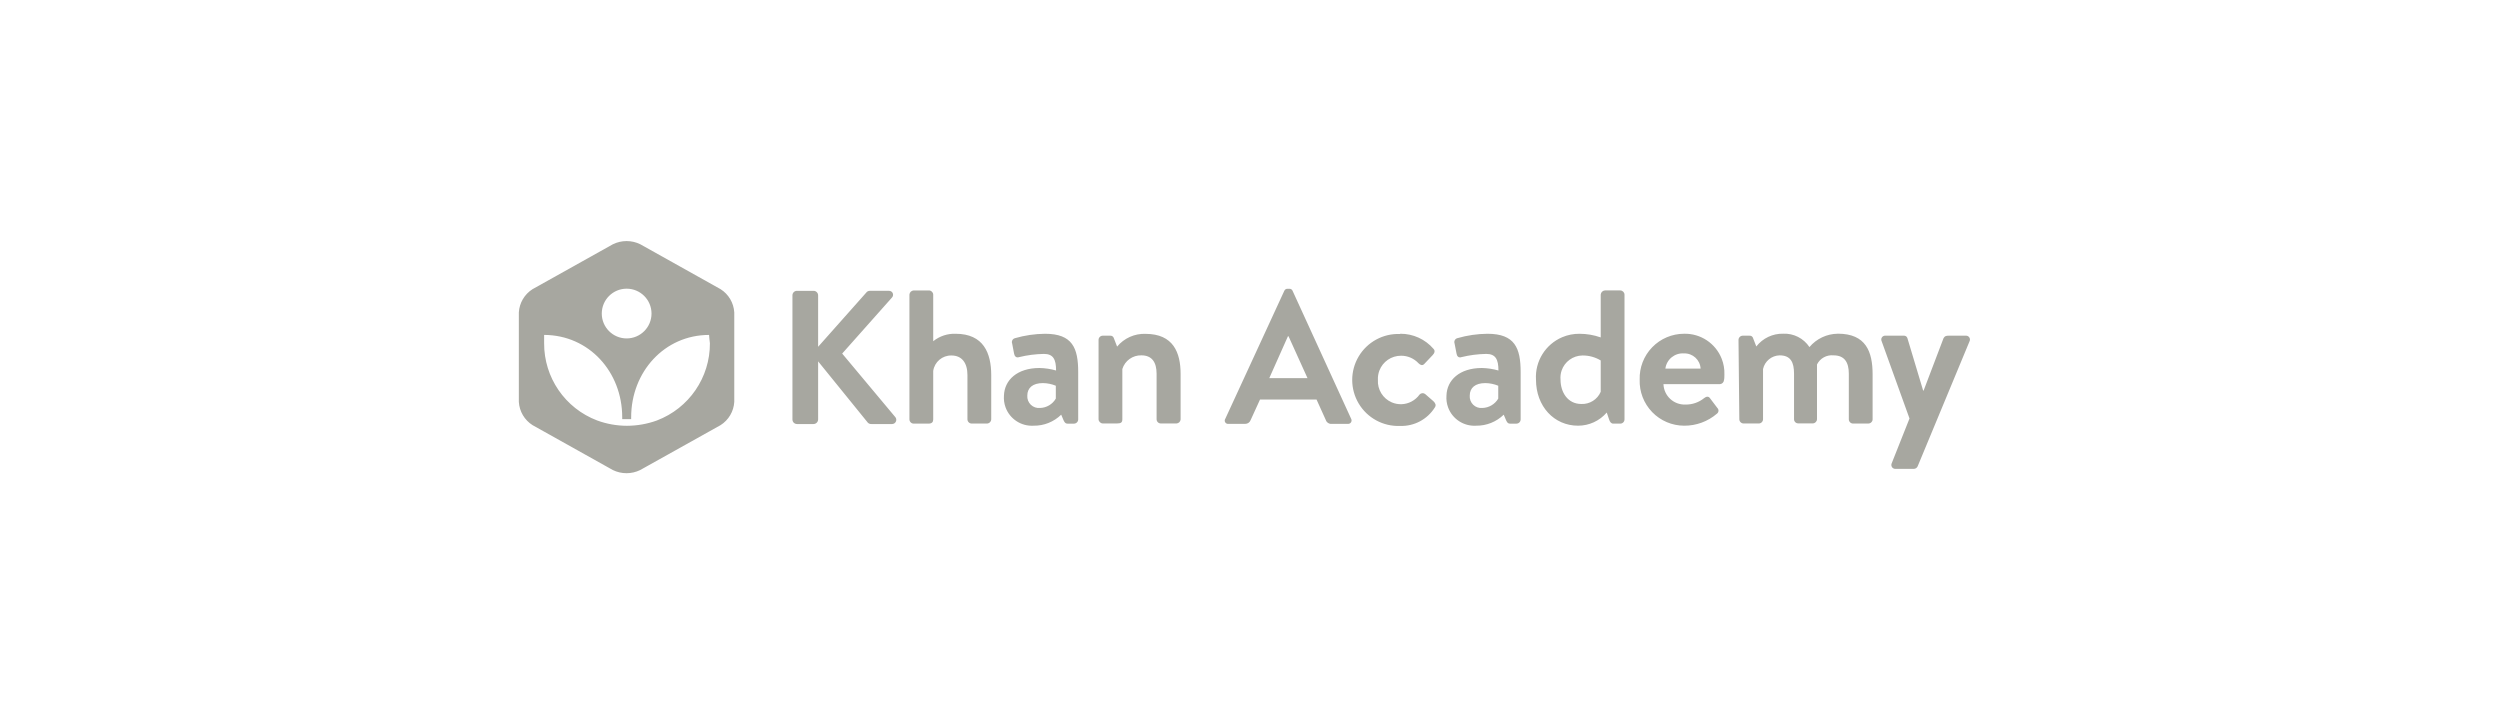
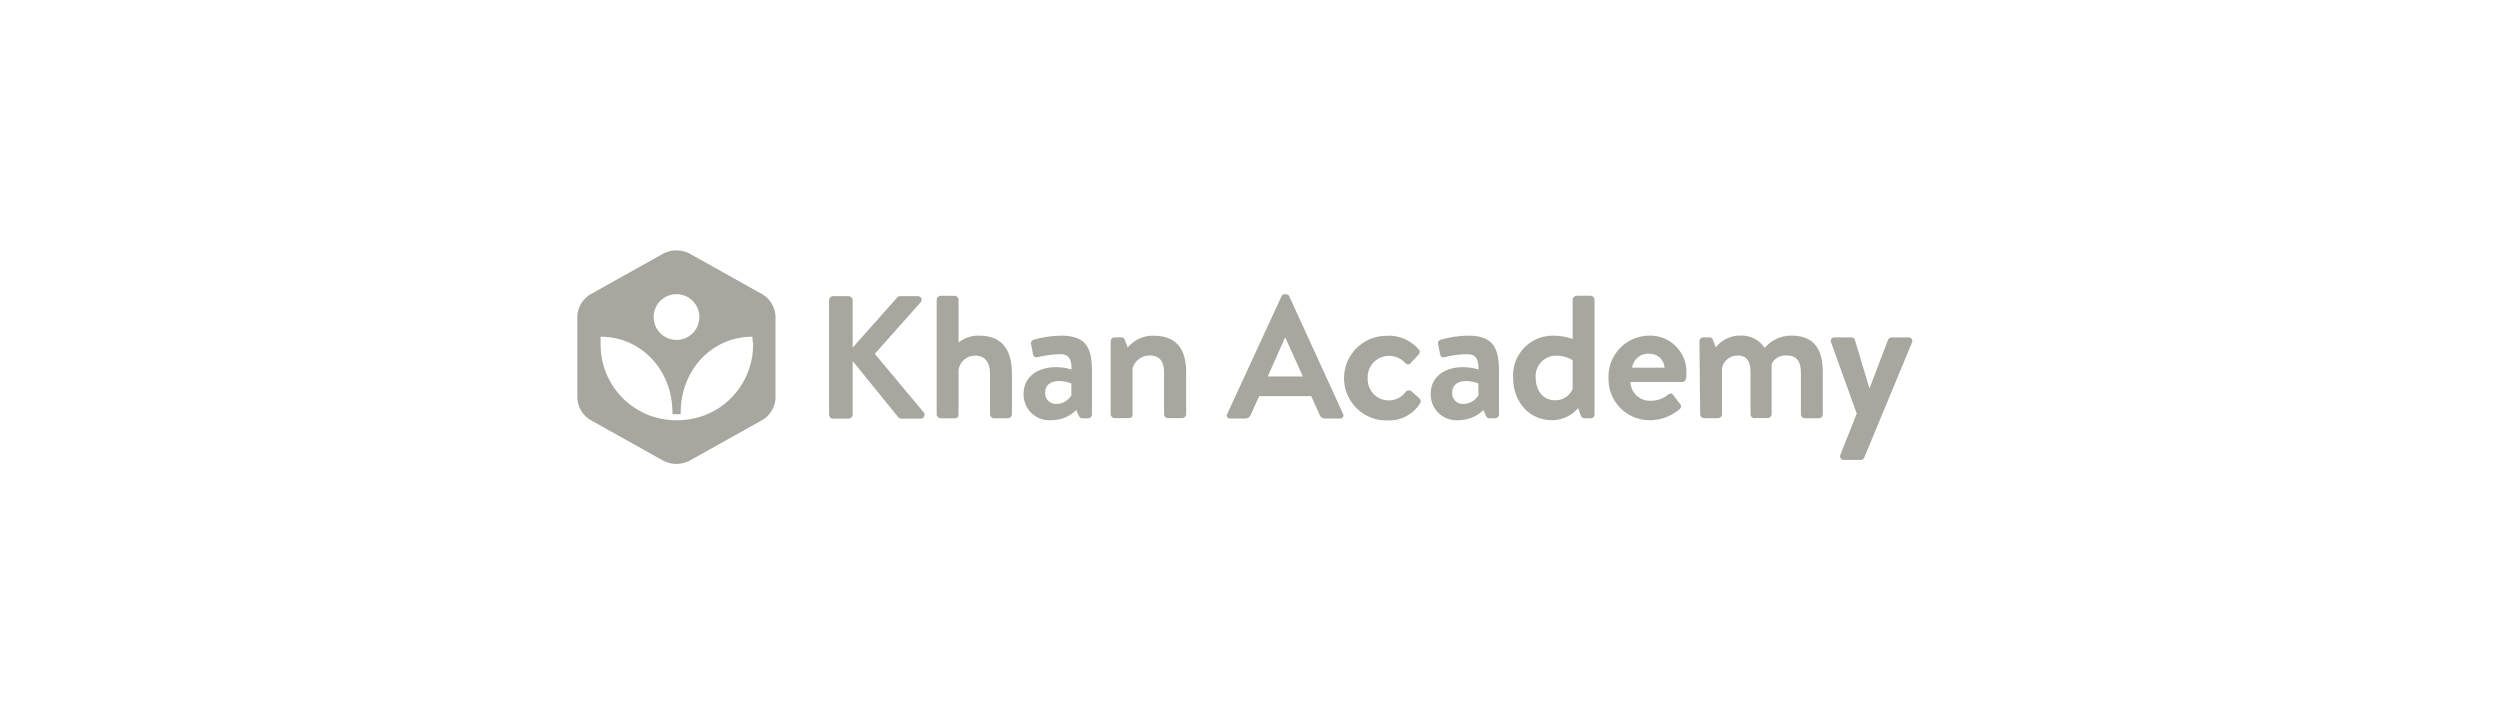
<svg xmlns="http://www.w3.org/2000/svg" width="140" height="40" fill="currentColor" viewBox="0 0 140 40">
-   <path fill="#A7A7A0" d="M35.09 13.5c.265 0 .527.061.765.178l4.498 2.516a1.654 1.654 0 0 1 .766 1.3v5.013a1.653 1.653 0 0 1-.766 1.3l-4.502 2.515a1.741 1.741 0 0 1-1.532 0l-4.498-2.515a1.655 1.655 0 0 1-.766-1.3v-5.014a1.655 1.655 0 0 1 .766-1.299l4.502-2.516c.239-.117.502-.178.767-.178Zm71.521 5.298a.195.195 0 0 1 .204.139l.882 2.938h.024l1.118-2.939c.074-.13.158-.138.311-.138h.928a.218.218 0 0 1 .203.096.22.22 0 0 1 .011.224l-2.901 6.99a.26.26 0 0 1-.085.106.25.25 0 0 1-.129.043h-1.021a.224.224 0 0 1-.206-.1.217.217 0 0 1-.035-.114.23.23 0 0 1 .027-.115l.99-2.493-1.556-4.317a.213.213 0 0 1-.025-.113.217.217 0 0 1 .239-.207h1.021ZM78.42 18.69a2.434 2.434 0 0 1 1.856.845c.107.107.056.247-.05.354l-.464.49c-.107.117-.223.061-.32-.031a1.321 1.321 0 0 0-.98-.427 1.293 1.293 0 0 0-1.219.836 1.29 1.29 0 0 0-.08.514 1.288 1.288 0 0 0 .777 1.262 1.285 1.285 0 0 0 1.1-.044 1.31 1.31 0 0 0 .457-.396.232.232 0 0 1 .306-.032l.465.404c.115.107.17.227.083.352a2.207 2.207 0 0 1-1.95 1.035 2.576 2.576 0 1 1 0-5.148l.019-.014Zm-38.712.066c-2.497 0-4.363 2.07-4.363 4.61v.106h-.501v-.107c0-2.539-1.857-4.6-4.373-4.61v.465a4.602 4.602 0 0 0 2.97 4.326 4.868 4.868 0 0 0 1.667.298 4.96 4.96 0 0 0 1.68-.298 4.605 4.605 0 0 0 2.967-4.326c-.023-.149-.033-.306-.047-.464Zm18.815-.065c1.536 0 1.856.799 1.856 2.145v2.65a.238.238 0 0 1-.236.238h-.363c-.083 0-.148-.033-.213-.172l-.14-.33a2.162 2.162 0 0 1-1.545.617 1.57 1.57 0 0 1-1.57-1.025 1.572 1.572 0 0 1-.091-.66c.028-.872.742-1.546 1.99-1.546.315.006.627.053.929.14 0-.627-.158-.928-.682-.929a6.27 6.27 0 0 0-1.393.181c-.162.056-.256-.06-.279-.208l-.106-.558a.226.226 0 0 1-.015-.093.225.225 0 0 1 .173-.203 6.261 6.261 0 0 1 1.684-.247Zm24.776 0c1.532 0 1.857.799 1.857 2.145v2.65a.237.237 0 0 1-.232.238h-.363c-.087 0-.148-.033-.212-.172l-.14-.33a2.173 2.173 0 0 1-1.546.617 1.57 1.57 0 0 1-1.57-1.025 1.568 1.568 0 0 1-.091-.66c.023-.872.738-1.546 1.981-1.546.315.006.627.054.93.14 0-.627-.164-.929-.683-.929a6.27 6.27 0 0 0-1.393.181c-.158.056-.255-.06-.273-.208l-.108-.558a.225.225 0 0 1 .158-.297 6.26 6.26 0 0 1 1.685-.246Zm7.436-2.427a.241.241 0 0 1 .237.231v6.991a.236.236 0 0 1-.237.237h-.394c-.116 0-.19-.098-.233-.237l-.13-.385a2.113 2.113 0 0 1-1.606.738c-1.346 0-2.357-1.087-2.357-2.581a2.423 2.423 0 0 1 1.472-2.376 2.42 2.42 0 0 1 .97-.19c.402 0 .803.069 1.183.203v-2.4a.253.253 0 0 1 .232-.231h.863Zm3.57 2.426a2.209 2.209 0 0 1 2.11 1.4c.11.28.162.58.151.88 0 .074 0 .246-.023.32a.247.247 0 0 1-.074.155.247.247 0 0 1-.158.068h-3.157a1.186 1.186 0 0 0 1.226 1.142 1.62 1.62 0 0 0 1.054-.362c.12-.098.246-.107.32 0l.418.553a.209.209 0 0 1-.024.32 2.787 2.787 0 0 1-1.834.673 2.496 2.496 0 0 1-2.492-2.581 2.49 2.49 0 0 1 2.484-2.568ZM45.56 16.286a.255.255 0 0 1 .255.256v2.878l2.688-3.026a.247.247 0 0 1 .209-.108h1.067a.225.225 0 0 1 .215.133.225.225 0 0 1-.048.248L47.162 19.8l2.985 3.57a.237.237 0 0 1-.19.376h-1.161a.259.259 0 0 1-.195-.074l-2.786-3.436v3.25a.26.26 0 0 1-.255.26h-.928a.256.256 0 0 1-.099-.02.255.255 0 0 1-.084-.056.258.258 0 0 1-.072-.184V16.52a.25.25 0 0 1 .255-.233h.928Zm26.648-.115a.183.183 0 0 1 .107.03c.032.02.056.05.07.086l3.282 7.171a.192.192 0 0 1-.009.192.192.192 0 0 1-.075.067.191.191 0 0 1-.098.02h-.927a.308.308 0 0 1-.312-.214l-.52-1.15h-3.165l-.525 1.15a.321.321 0 0 1-.306.214h-.928a.189.189 0 0 1-.19-.086.186.186 0 0 1 .008-.207l3.3-7.157a.186.186 0 0 1 .182-.116h.106Zm-20.185.093a.242.242 0 0 1 .237.231v2.614a1.888 1.888 0 0 1 1.253-.418c1.569 0 1.996 1.086 1.996 2.32v2.47a.247.247 0 0 1-.236.238h-.865a.238.238 0 0 1-.231-.238v-2.478c0-.682-.312-1.096-.897-1.096a1.012 1.012 0 0 0-1.02.863v2.716c0 .14-.066.236-.26.237h-.84a.242.242 0 0 1-.232-.237v-6.99a.25.25 0 0 1 .231-.231h.864Zm50.894 2.422c1.573 0 1.949 1.003 1.949 2.28v2.515a.246.246 0 0 1-.019.093.248.248 0 0 1-.227.145h-.853a.238.238 0 0 1-.233-.238V20.93c0-.636-.237-1.03-.854-1.03a.928.928 0 0 0-.928.51v3.064a.24.24 0 0 1-.232.236h-.818a.233.233 0 0 1-.22-.145.235.235 0 0 1-.016-.091V20.93c0-.636-.181-1.03-.808-1.03a.976.976 0 0 0-.928.765v2.813a.24.24 0 0 1-.232.237h-.863a.242.242 0 0 1-.233-.236l-.046-4.443a.238.238 0 0 1 .232-.237h.386a.185.185 0 0 1 .125.033.185.185 0 0 1 .074.107l.18.463a1.858 1.858 0 0 1 1.504-.715 1.676 1.676 0 0 1 1.472.749 2.103 2.103 0 0 1 1.588-.748Zm-38.77.01c1.563 0 1.967 1.053 1.967 2.246v2.55a.241.241 0 0 1-.072.152.241.241 0 0 1-.155.07h-.882a.237.237 0 0 1-.236-.237v-2.548c0-.636-.256-1.03-.85-1.03a1.088 1.088 0 0 0-1.068.765v2.813c0 .18-.074.237-.306.237h-.79a.247.247 0 0 1-.236-.237v-4.443a.237.237 0 0 1 .237-.236h.417a.196.196 0 0 1 .205.148l.18.464a1.979 1.979 0 0 1 1.589-.715Zm-5.745 2.757c-.566 0-.873.265-.873.701a.652.652 0 0 0 .197.513.652.652 0 0 0 .518.179 1.052 1.052 0 0 0 .882-.525v-.72a1.965 1.965 0 0 0-.724-.148Zm24.777 0c-.567 0-.873.265-.873.701a.645.645 0 0 0 .71.692 1.064 1.064 0 0 0 .886-.525v-.72a1.965 1.965 0 0 0-.723-.148Zm5.435-1.546a1.248 1.248 0 0 0-1.165.847 1.243 1.243 0 0 0-.06.504c0 .696.394 1.365 1.165 1.365a1.128 1.128 0 0 0 1.086-.683v-1.755a1.941 1.941 0 0 0-1.026-.278ZM71.08 21.175h2.14l-1.063-2.345h-.032l-1.045 2.345Zm23.226-1.384a.98.98 0 0 0-1.045.85h1.973a.902.902 0 0 0-.928-.85Zm-59.214-3.625a1.393 1.393 0 1 0 0 2.786 1.393 1.393 0 0 0 0-2.786Z" />
+   <g transform="translate(5.6 1.6) scale(0.92)">
+     <path fill="#A7A7A0" d="M35.09 13.5c.265 0 .527.061.765.178l4.498 2.516a1.654 1.654 0 0 1 .766 1.3v5.013a1.653 1.653 0 0 1-.766 1.3l-4.502 2.515a1.741 1.741 0 0 1-1.532 0l-4.498-2.515a1.655 1.655 0 0 1-.766-1.3v-5.014a1.655 1.655 0 0 1 .766-1.299l4.502-2.516c.239-.117.502-.178.767-.178Zm71.521 5.298a.195.195 0 0 1 .204.139l.882 2.938h.024l1.118-2.939c.074-.13.158-.138.311-.138h.928a.218.218 0 0 1 .203.096.22.22 0 0 1 .011.224l-2.901 6.99a.26.26 0 0 1-.085.106.25.25 0 0 1-.129.043h-1.021a.224.224 0 0 1-.206-.1.217.217 0 0 1-.035-.114.23.23 0 0 1 .027-.115l.99-2.493-1.556-4.317a.213.213 0 0 1-.025-.113.217.217 0 0 1 .239-.207h1.021ZM78.42 18.69a2.434 2.434 0 0 1 1.856.845c.107.107.056.247-.05.354l-.464.49c-.107.117-.223.061-.32-.031a1.321 1.321 0 0 0-.98-.427 1.293 1.293 0 0 0-1.219.836 1.29 1.29 0 0 0-.08.514 1.288 1.288 0 0 0 .777 1.262 1.285 1.285 0 0 0 1.1-.044 1.31 1.31 0 0 0 .457-.396.232.232 0 0 1 .306-.032l.465.404c.115.107.17.227.083.352a2.207 2.207 0 0 1-1.95 1.035 2.576 2.576 0 1 1 0-5.148l.019-.014Zm-38.712.066c-2.497 0-4.363 2.07-4.363 4.61v.106h-.501v-.107c0-2.539-1.857-4.6-4.373-4.61v.465a4.602 4.602 0 0 0 2.97 4.326 4.868 4.868 0 0 0 1.667.298 4.96 4.96 0 0 0 1.68-.298 4.605 4.605 0 0 0 2.967-4.326c-.023-.149-.033-.306-.047-.464Zm18.815-.065c1.536 0 1.856.799 1.856 2.145v2.65a.238.238 0 0 1-.236.238h-.363c-.083 0-.148-.033-.213-.172l-.14-.33a2.162 2.162 0 0 1-1.545.617 1.57 1.57 0 0 1-1.57-1.025 1.572 1.572 0 0 1-.091-.66c.028-.872.742-1.546 1.99-1.546.315.006.627.053.929.14 0-.627-.158-.928-.682-.929a6.27 6.27 0 0 0-1.393.181c-.162.056-.256-.06-.279-.208l-.106-.558a.226.226 0 0 1-.015-.093.225.225 0 0 1 .173-.203 6.261 6.261 0 0 1 1.684-.247Zm24.776 0c1.532 0 1.857.799 1.857 2.145v2.65a.237.237 0 0 1-.232.238h-.363c-.087 0-.148-.033-.212-.172l-.14-.33a2.173 2.173 0 0 1-1.546.617 1.57 1.57 0 0 1-1.57-1.025 1.568 1.568 0 0 1-.091-.66c.023-.872.738-1.546 1.981-1.546.315.006.627.054.93.14 0-.627-.164-.929-.683-.929a6.27 6.27 0 0 0-1.393.181c-.158.056-.255-.06-.273-.208l-.108-.558a.225.225 0 0 1 .158-.297 6.26 6.26 0 0 1 1.685-.246Zm7.436-2.427a.241.241 0 0 1 .237.231v6.991a.236.236 0 0 1-.237.237h-.394c-.116 0-.19-.098-.233-.237l-.13-.385a2.113 2.113 0 0 1-1.606.738c-1.346 0-2.357-1.087-2.357-2.581a2.423 2.423 0 0 1 1.472-2.376 2.42 2.42 0 0 1 .97-.19c.402 0 .803.069 1.183.203v-2.4a.253.253 0 0 1 .232-.231h.863Zm3.57 2.426a2.209 2.209 0 0 1 2.11 1.4c.11.28.162.58.151.88 0 .074 0 .246-.023.32a.247.247 0 0 1-.074.155.247.247 0 0 1-.158.068h-3.157a1.186 1.186 0 0 0 1.226 1.142 1.62 1.62 0 0 0 1.054-.362c.12-.098.246-.107.32 0l.418.553a.209.209 0 0 1-.024.32 2.787 2.787 0 0 1-1.834.673 2.496 2.496 0 0 1-2.492-2.581 2.49 2.49 0 0 1 2.484-2.568ZM45.56 16.286a.255.255 0 0 1 .255.256v2.878l2.688-3.026a.247.247 0 0 1 .209-.108h1.067a.225.225 0 0 1 .215.133.225.225 0 0 1-.048.248L47.162 19.8l2.985 3.57a.237.237 0 0 1-.19.376h-1.161a.259.259 0 0 1-.195-.074l-2.786-3.436v3.25a.26.26 0 0 1-.255.26h-.928a.256.256 0 0 1-.099-.02.255.255 0 0 1-.084-.056.258.258 0 0 1-.072-.184V16.52a.25.25 0 0 1 .255-.233h.928Zm26.648-.115a.183.183 0 0 1 .107.03c.032.02.056.05.07.086l3.282 7.171a.192.192 0 0 1-.009.192.192.192 0 0 1-.075.067.191.191 0 0 1-.098.02h-.927a.308.308 0 0 1-.312-.214l-.52-1.15h-3.165l-.525 1.15a.321.321 0 0 1-.306.214h-.928a.189.189 0 0 1-.19-.086.186.186 0 0 1 .008-.207l3.3-7.157a.186.186 0 0 1 .182-.116h.106Zm-20.185.093a.242.242 0 0 1 .237.231v2.614a1.888 1.888 0 0 1 1.253-.418c1.569 0 1.996 1.086 1.996 2.32v2.47a.247.247 0 0 1-.236.238h-.865a.238.238 0 0 1-.231-.238v-2.478c0-.682-.312-1.096-.897-1.096a1.012 1.012 0 0 0-1.02.863v2.716c0 .14-.066.236-.26.237h-.84a.242.242 0 0 1-.232-.237v-6.99a.25.25 0 0 1 .231-.231h.864Zm50.894 2.422c1.573 0 1.949 1.003 1.949 2.28v2.515a.246.246 0 0 1-.019.093.248.248 0 0 1-.227.145h-.853a.238.238 0 0 1-.233-.238V20.93c0-.636-.237-1.03-.854-1.03a.928.928 0 0 0-.928.51v3.064a.24.24 0 0 1-.232.236h-.818a.233.233 0 0 1-.22-.145.235.235 0 0 1-.016-.091V20.93c0-.636-.181-1.03-.808-1.03a.976.976 0 0 0-.928.765v2.813a.24.24 0 0 1-.232.237h-.863a.242.242 0 0 1-.233-.236l-.046-4.443a.238.238 0 0 1 .232-.237h.386a.185.185 0 0 1 .125.033.185.185 0 0 1 .074.107l.18.463a1.858 1.858 0 0 1 1.504-.715 1.676 1.676 0 0 1 1.472.749 2.103 2.103 0 0 1 1.588-.748Zm-38.77.01c1.563 0 1.967 1.053 1.967 2.246v2.55a.241.241 0 0 1-.072.152.241.241 0 0 1-.155.07h-.882a.237.237 0 0 1-.236-.237v-2.548c0-.636-.256-1.03-.85-1.03a1.088 1.088 0 0 0-1.068.765v2.813c0 .18-.074.237-.306.237h-.79a.247.247 0 0 1-.236-.237v-4.443a.237.237 0 0 1 .237-.236h.417a.196.196 0 0 1 .205.148l.18.464a1.979 1.979 0 0 1 1.589-.715Zm-5.745 2.757c-.566 0-.873.265-.873.701a.652.652 0 0 0 .197.513.652.652 0 0 0 .518.179 1.052 1.052 0 0 0 .882-.525v-.72a1.965 1.965 0 0 0-.724-.148Zm24.777 0c-.567 0-.873.265-.873.701a.645.645 0 0 0 .71.692 1.064 1.064 0 0 0 .886-.525v-.72a1.965 1.965 0 0 0-.723-.148Zm5.435-1.546a1.248 1.248 0 0 0-1.165.847 1.243 1.243 0 0 0-.06.504c0 .696.394 1.365 1.165 1.365a1.128 1.128 0 0 0 1.086-.683v-1.755a1.941 1.941 0 0 0-1.026-.278ZM71.08 21.175h2.14l-1.063-2.345h-.032l-1.045 2.345Zm23.226-1.384a.98.98 0 0 0-1.045.85h1.973a.902.902 0 0 0-.928-.85Zm-59.214-3.625a1.393 1.393 0 1 0 0 2.786 1.393 1.393 0 0 0 0-2.786Z" />
+   </g>
</svg>
